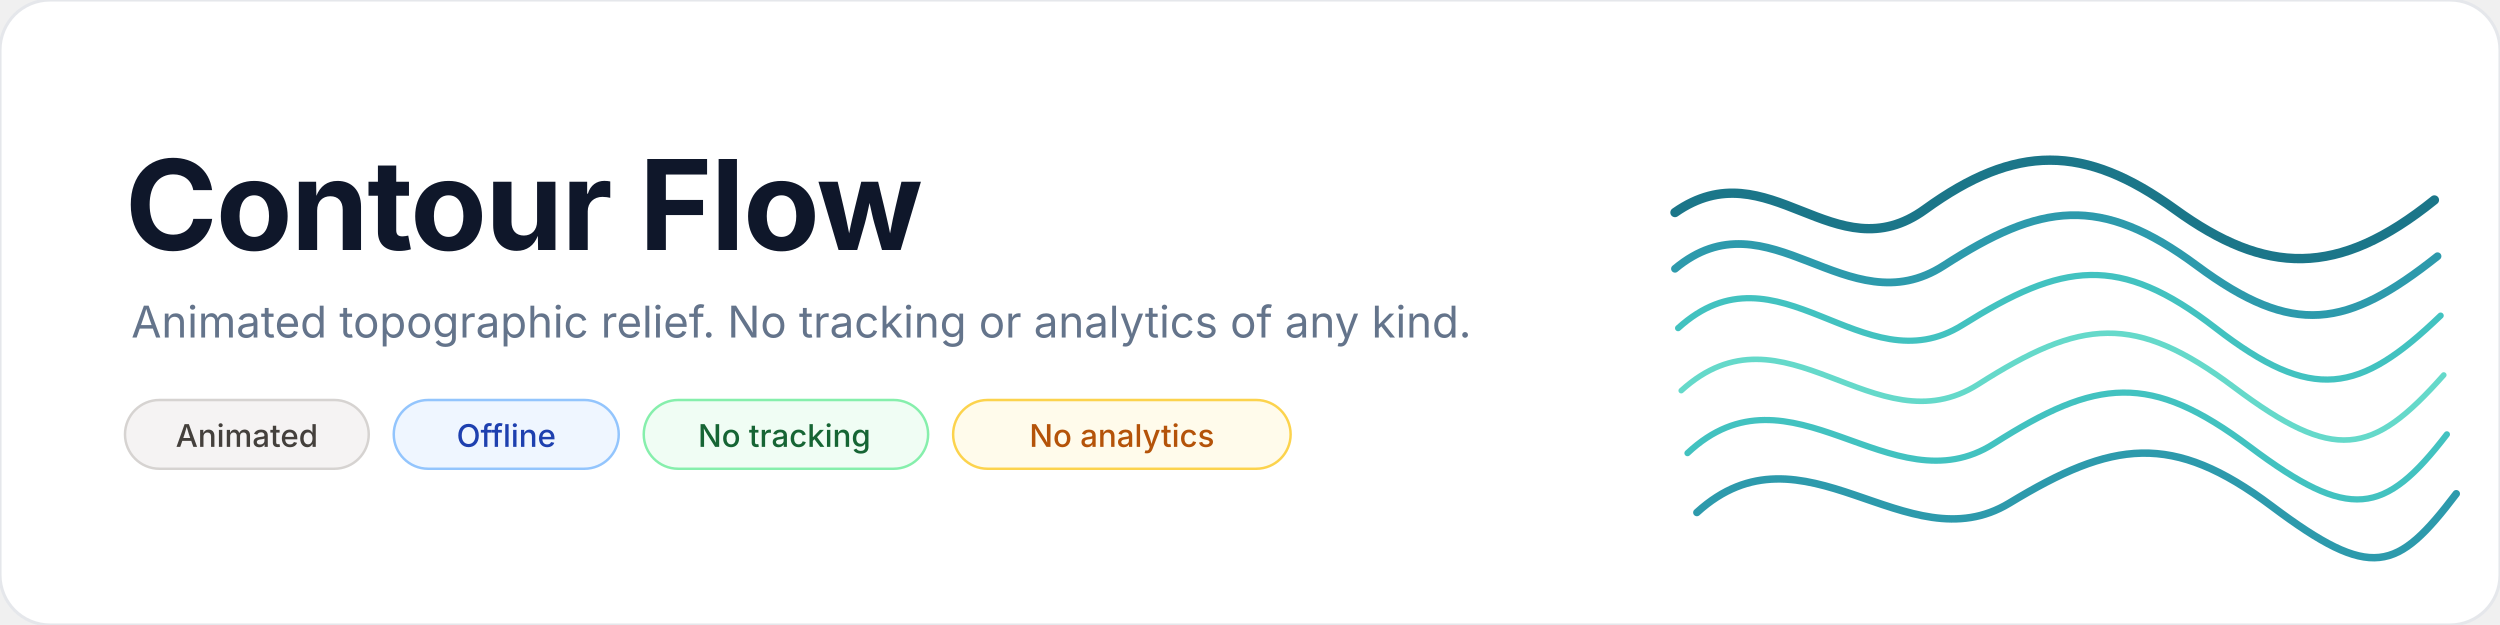
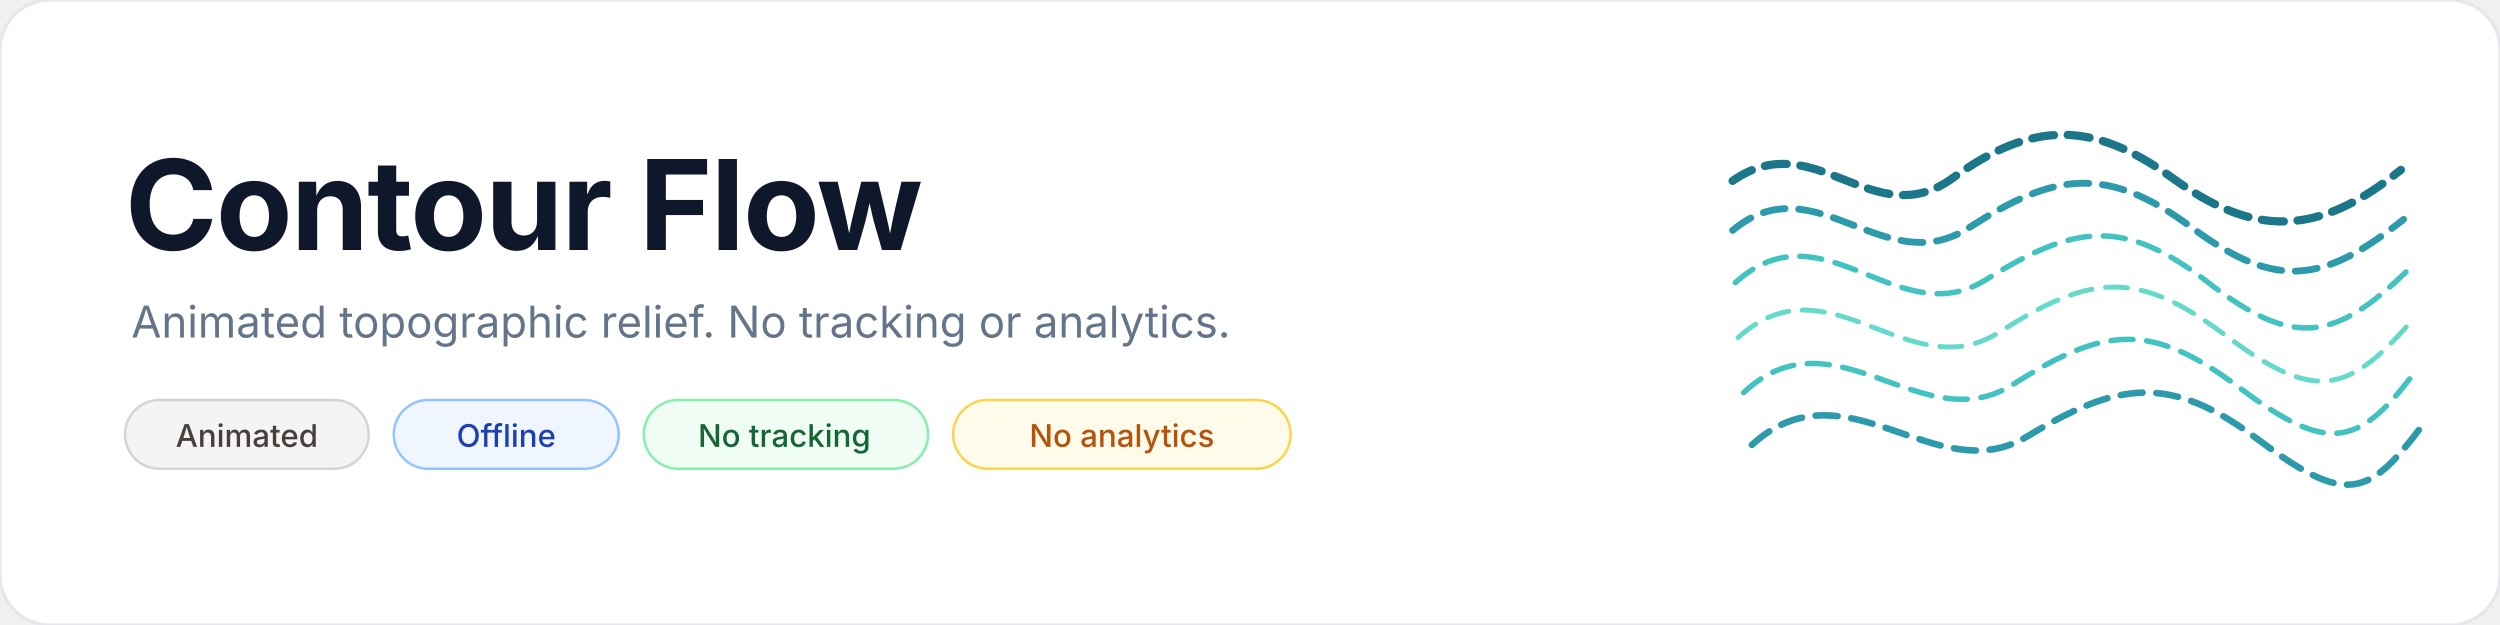
<svg xmlns="http://www.w3.org/2000/svg" viewBox="0 0 800 200" role="img" aria-labelledby="title desc">
+   <style>@keyframes contour-flow{from{stroke-dashoffset:0}to{stroke-dashoffset:-52}}.flow{stroke-dasharray:8 5;animation:contour-flow 6.5s linear infinite;transform-box:fill-box;transform-origin:center}.flow1{animation-duration:8s;animation-delay:-2s}.flow2{animation-duration:10s;animation-delay:-4s}@media(prefers-reduced-motion:reduce){.flow{animation:none}}</style>
  <rect width="800" height="200" rx="16" fill="#fff" stroke="#e5e7eb" />
  <text x="40" y="80" fill="#0f172a" font-family="system-ui,-apple-system,'Segoe UI',sans-serif" font-size="40" font-weight="700" letter-spacing="-.5">Contour Flow</text>
-   <text x="42" y="108" fill="#64748b" font-family="system-ui,-apple-system,'Segoe UI',sans-serif" font-size="14">Animated topographic relief. No tracking or analytics of any kind.</text>
+   <text x="42" y="108" fill="#64748b" font-family="system-ui,-apple-system,'Segoe UI',sans-serif" font-size="14">Animated topographic relief. No tracking or analytics.</text>
  <g font-family="system-ui,-apple-system,'Segoe UI',sans-serif" font-size="10" font-weight="500" text-anchor="middle">
    <rect x="40" y="128" width="78" height="22" rx="11" fill="#f5f3f3" stroke="#d6d3d1" stroke-width=".8" />
    <text x="79" y="143" fill="#44403c">Animated</text>
    <rect x="126" y="128" width="72" height="22" rx="11" fill="#eff6ff" stroke="#93c5fd" stroke-width=".8" />
    <text x="162" y="143" fill="#1e40af">Offline</text>
    <rect x="206" y="128" width="91" height="22" rx="11" fill="#f0fdf4" stroke="#86efac" stroke-width=".8" />
    <text x="251" y="143" fill="#166534">No tracking</text>
    <rect x="305" y="128" width="108" height="22" rx="11" fill="#fffbeb" stroke="#fcd34d" stroke-width=".8" />
    <text x="359" y="143" fill="#b45309">No analytics</text>
  </g>
-   <g transform="translate(548 42)" fill="none" stroke-linecap="round">
-     <path d="M-12 26 C18 5 39 46 68 25 S119 4 148 25 S200 47 231 22" stroke="#1b7689" stroke-width="3" />
-     <path d="M-12 44 C18 19 43 63 74 43 S124 20 155 43 S203 63 232 40" stroke="#2d9aac" stroke-width="2.5" />
-     <path d="M-11 63 C21 34 48 82 80 62 S130 39 161 63 S207 84 233 59" stroke="#42c2c0" stroke-width="2" />
-     <path d="M-10 83 C23 53 52 102 85 81 S135 58 167 82 S211 104 234 78" stroke="#65d9ca" stroke-width="1.8" />
-     <path d="M-8 103 C25 72 57 121 90 100 S140 77 172 101 S215 123 235 97" stroke="#42c2c0" stroke-width="2" />
-     <path d="M-5 122 C29 91 62 139 95 119 S147 96 179 120 S219 141 238 116" stroke="#2d9aac" stroke-width="2.4" />
+   <g transform="translate(565 35) scale(.88)" fill="none" stroke-linecap="round">
+     <path d="M-12 26 C18 5 39 46 68 25 S119 4 148 25 S200 47 231 22" stroke="#1b7689" stroke-width="3" class="flow flow0" />
+     <path d="M-12 44 C18 19 43 63 74 43 S124 20 155 43 S203 63 232 40" stroke="#2d9aac" stroke-width="2.5" class="flow flow1" />
+     <path d="M-11 63 C21 34 48 82 80 62 S130 39 161 63 S207 84 233 59" stroke="#42c2c0" stroke-width="2" class="flow flow2" />
+     <path d="M-10 83 C23 53 52 102 85 81 S135 58 167 82 S211 104 234 78" stroke="#65d9ca" stroke-width="1.8" class="flow flow0" />
+     <path d="M-8 103 C25 72 57 121 90 100 S140 77 172 101 S215 123 235 97" stroke="#42c2c0" stroke-width="2" class="flow flow1" />
+     <path d="M-5 122 C29 91 62 139 95 119 S147 96 179 120 S219 141 238 116" stroke="#2d9aac" stroke-width="2.4" class="flow flow2" />
  </g>
</svg>
